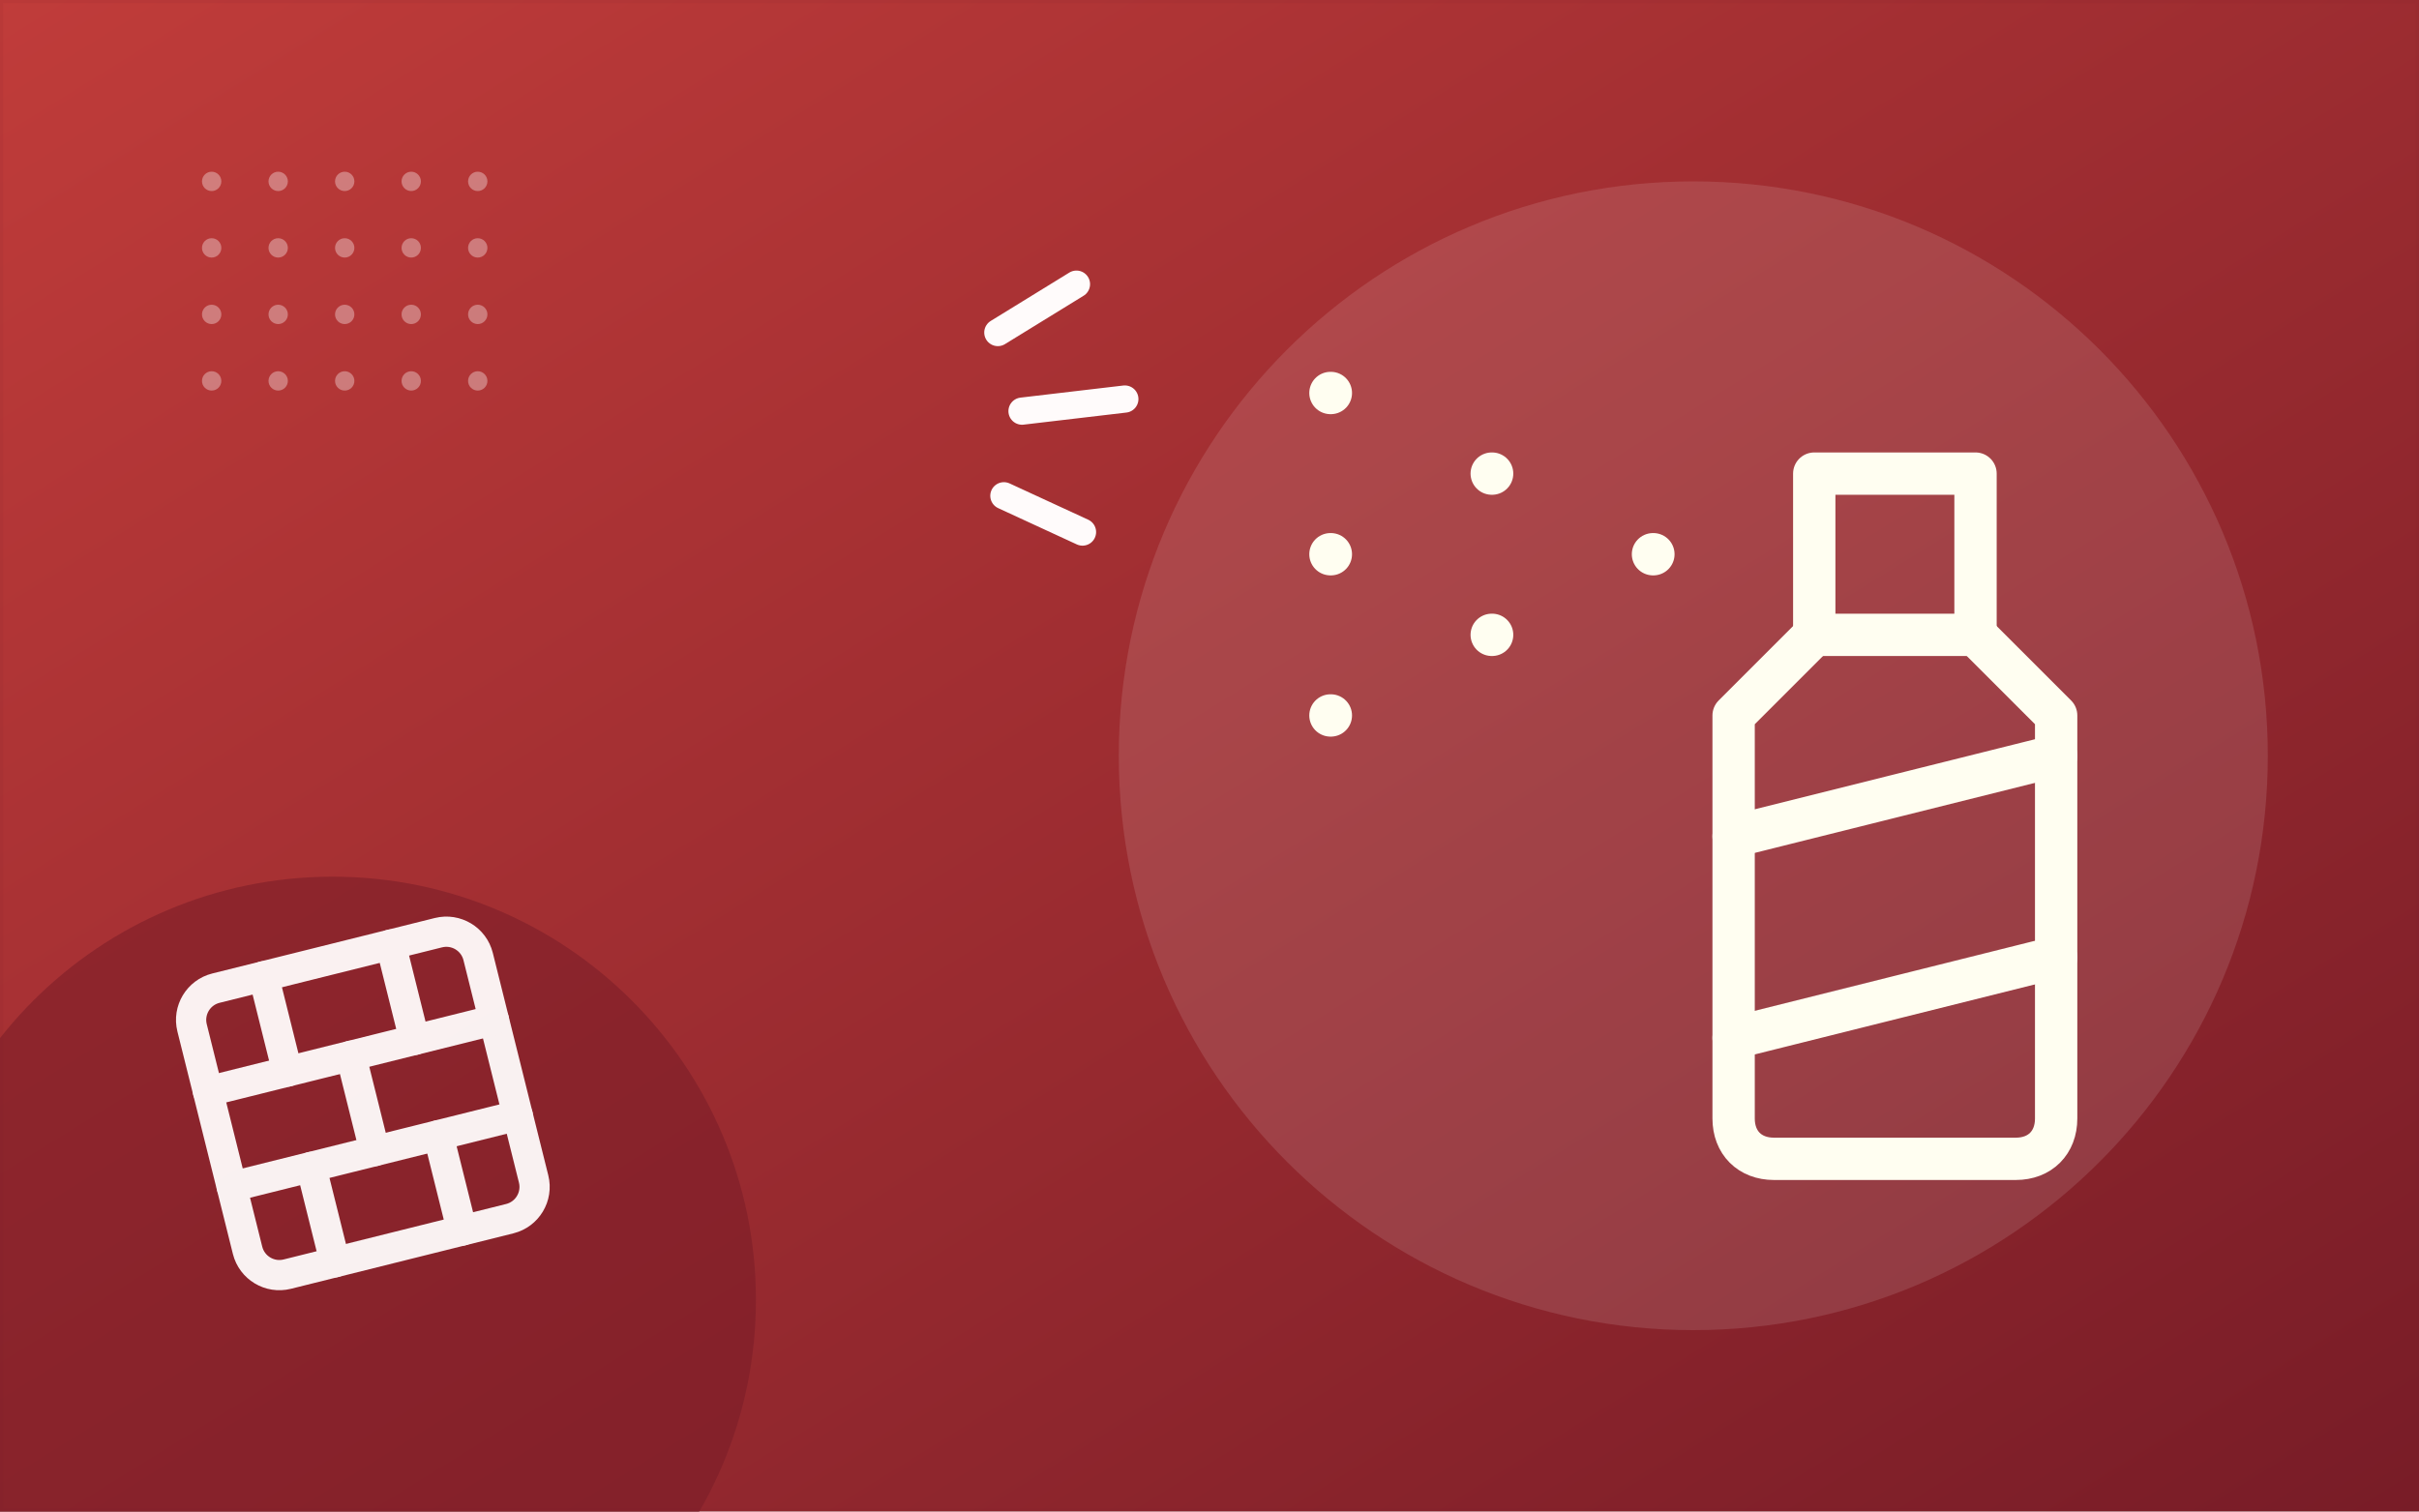
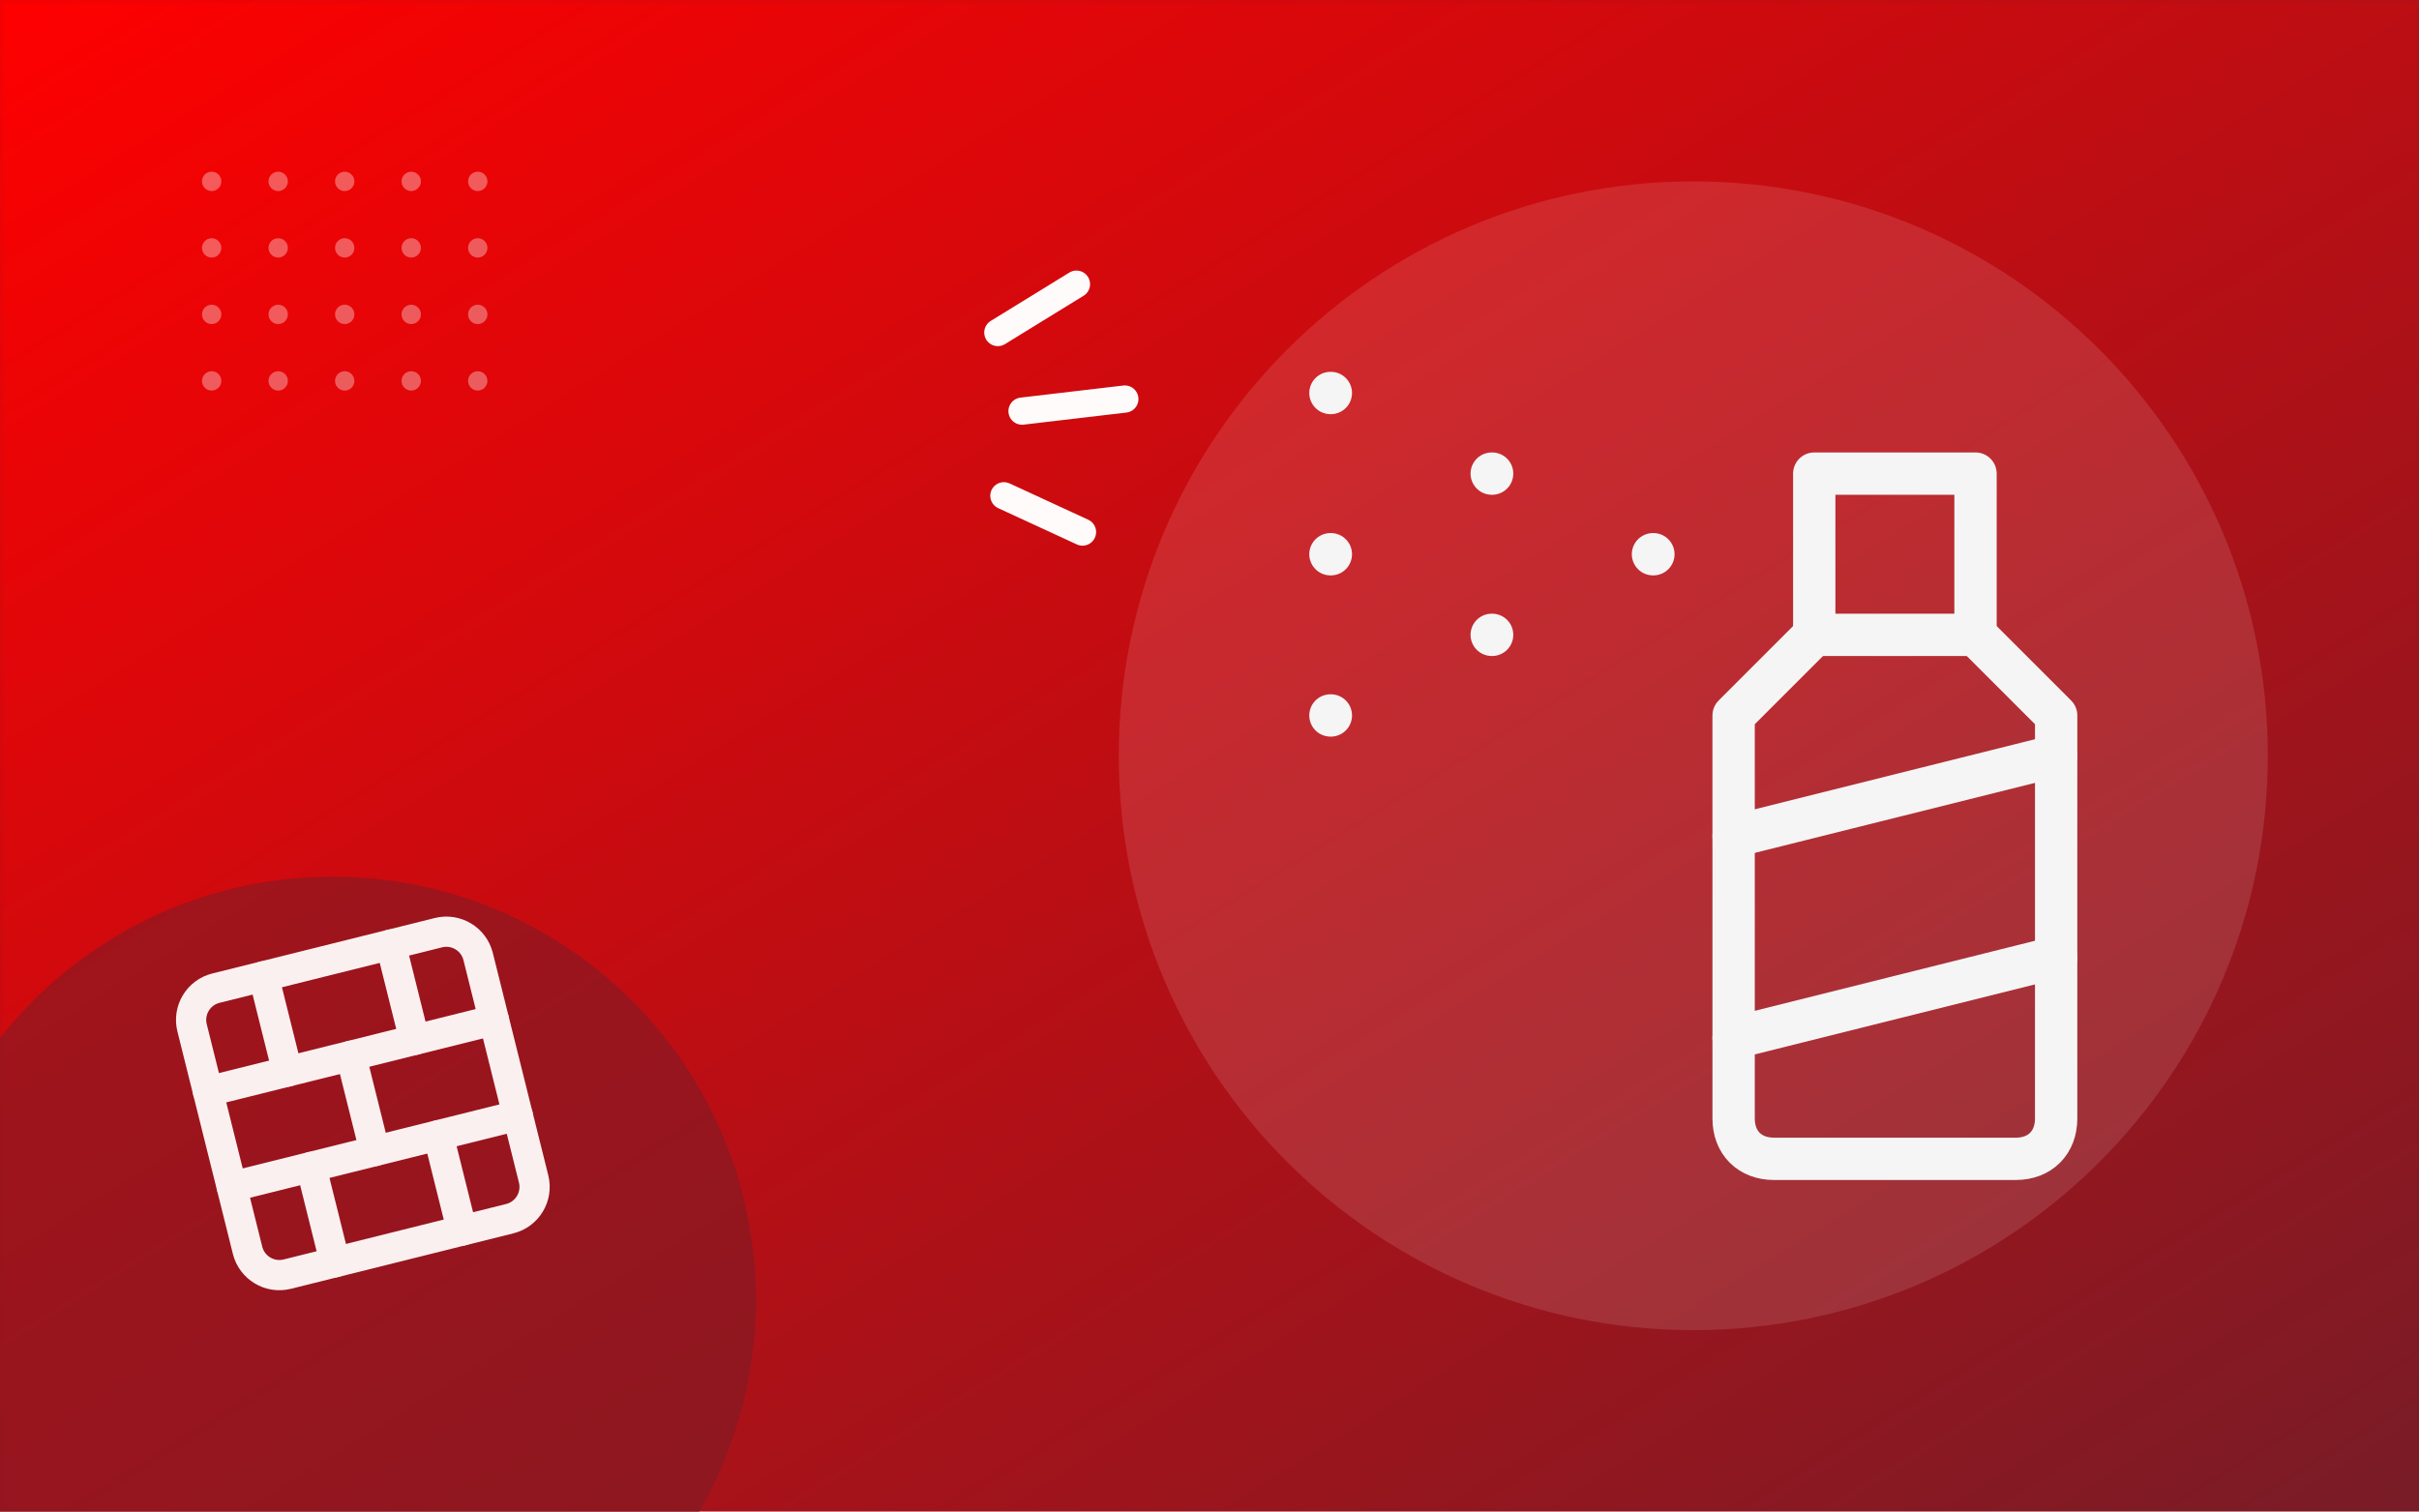
<svg xmlns="http://www.w3.org/2000/svg" viewBox="0 0 800 500" role="img" aria-label="Illustration street-art">
  <defs>
    <linearGradient id="g" x1="0" y1="0" x2="1" y2="1">
-       <stop offset="0" stop-color="#C03C3A" />
+       <stop offset="0" stop-color="#FF0000" />
      <stop offset="1" stop-color="#781C27" />
    </linearGradient>
  </defs>
  <rect width="800" height="500" fill="url(#g)" />
  <circle cx="560" cy="250" r="190" fill="#FFFBFB" opacity=".12" />
  <circle cx="110" cy="430" r="140" fill="#781C27" opacity=".55" />
  <g fill="#FFFBFB" opacity="0.35">
    <circle cx="70" cy="60" r="3.2" />
    <circle cx="70" cy="82" r="3.2" />
    <circle cx="70" cy="104" r="3.2" />
    <circle cx="70" cy="126" r="3.2" />
    <circle cx="92" cy="60" r="3.2" />
    <circle cx="92" cy="82" r="3.2" />
    <circle cx="92" cy="104" r="3.2" />
    <circle cx="92" cy="126" r="3.2" />
    <circle cx="114" cy="60" r="3.2" />
    <circle cx="114" cy="82" r="3.2" />
    <circle cx="114" cy="104" r="3.2" />
    <circle cx="114" cy="126" r="3.2" />
    <circle cx="136" cy="60" r="3.2" />
    <circle cx="136" cy="82" r="3.2" />
    <circle cx="136" cy="104" r="3.2" />
    <circle cx="136" cy="126" r="3.2" />
    <circle cx="158" cy="60" r="3.2" />
    <circle cx="158" cy="82" r="3.2" />
    <circle cx="158" cy="104" r="3.2" />
    <circle cx="158" cy="126" r="3.2" />
  </g>
-   <g transform="translate(400 90) rotate(0 160 160) scale(13.33333)" fill="none" stroke="#FFFEF1" stroke-width="1.05" stroke-linecap="round" stroke-linejoin="round" opacity="1">
+   <g transform="translate(400 90) rotate(0 160 160) scale(13.33333)" fill="none" stroke="#F5F5F5" stroke-width="1.05" stroke-linecap="round" stroke-linejoin="round" opacity="1">
    <path d="M3 3h.01" />
    <path d="M7 5h.01" />
    <path d="M11 7h.01" />
    <path d="M3 7h.01" />
    <path d="M7 9h.01" />
    <path d="M3 11h.01" />
    <rect width="4" height="4" x="15" y="5" />
    <path d="m19 9 2 2v10c0 .6-.4 1-1 1h-6c-.6 0-1-.4-1-1V11l2-2" />
    <path d="m13 14 8-2" />
    <path d="m13 19 8-2" />
  </g>
  <g transform="translate(55 300) rotate(-14 65 65) scale(5.416667)" fill="none" stroke="#FFFBFB" stroke-width="1.846" stroke-linecap="round" stroke-linejoin="round" opacity="0.95">
    <rect width="18" height="18" x="3" y="3" rx="2" />
    <path d="M12 9v6" />
    <path d="M16 15v6" />
    <path d="M16 3v6" />
    <path d="M3 15h18" />
    <path d="M3 9h18" />
    <path d="M8 15v6" />
    <path d="M8 3v6" />
  </g>
  <g stroke="#FFFBFB" stroke-width="9" stroke-linecap="round">
    <path d="M330 110l26-16" />
    <path d="M338 136l34-4" />
    <path d="M332 164l26 12" />
  </g>
  <rect x="0" y="0" width="800" height="500" fill="none" stroke="#781C27" stroke-opacity=".08" stroke-width="2" />
</svg>
